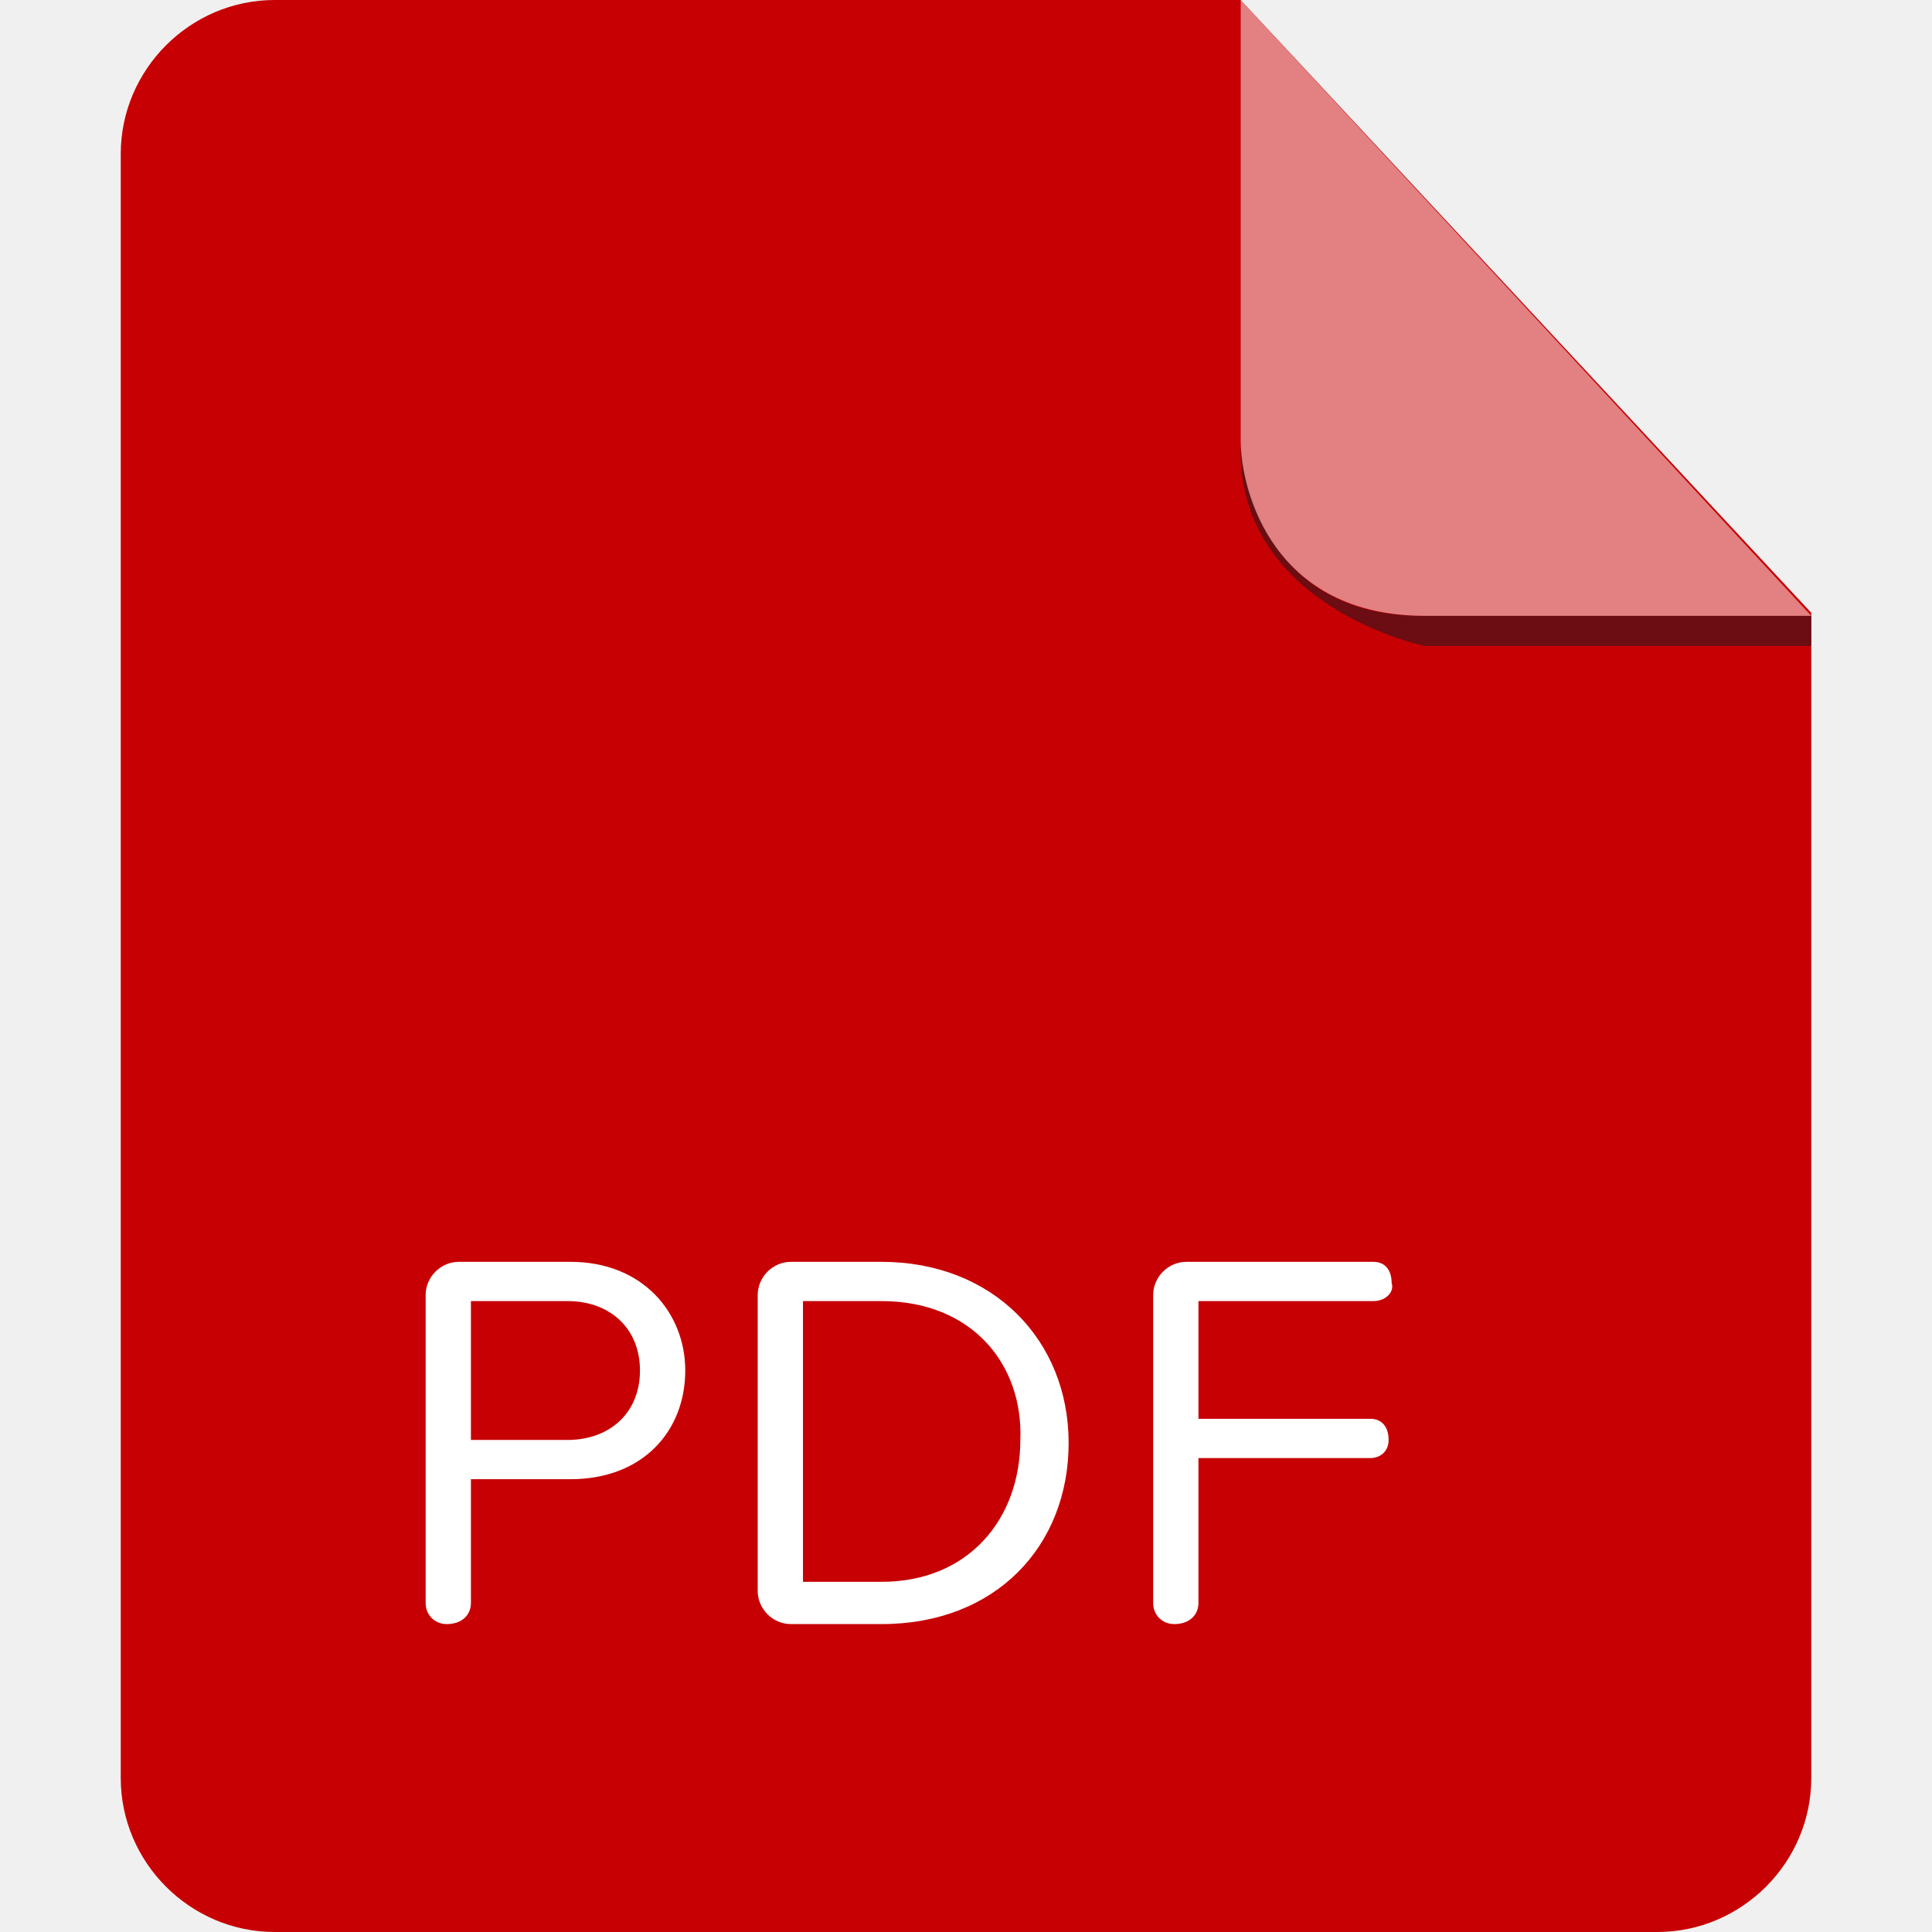
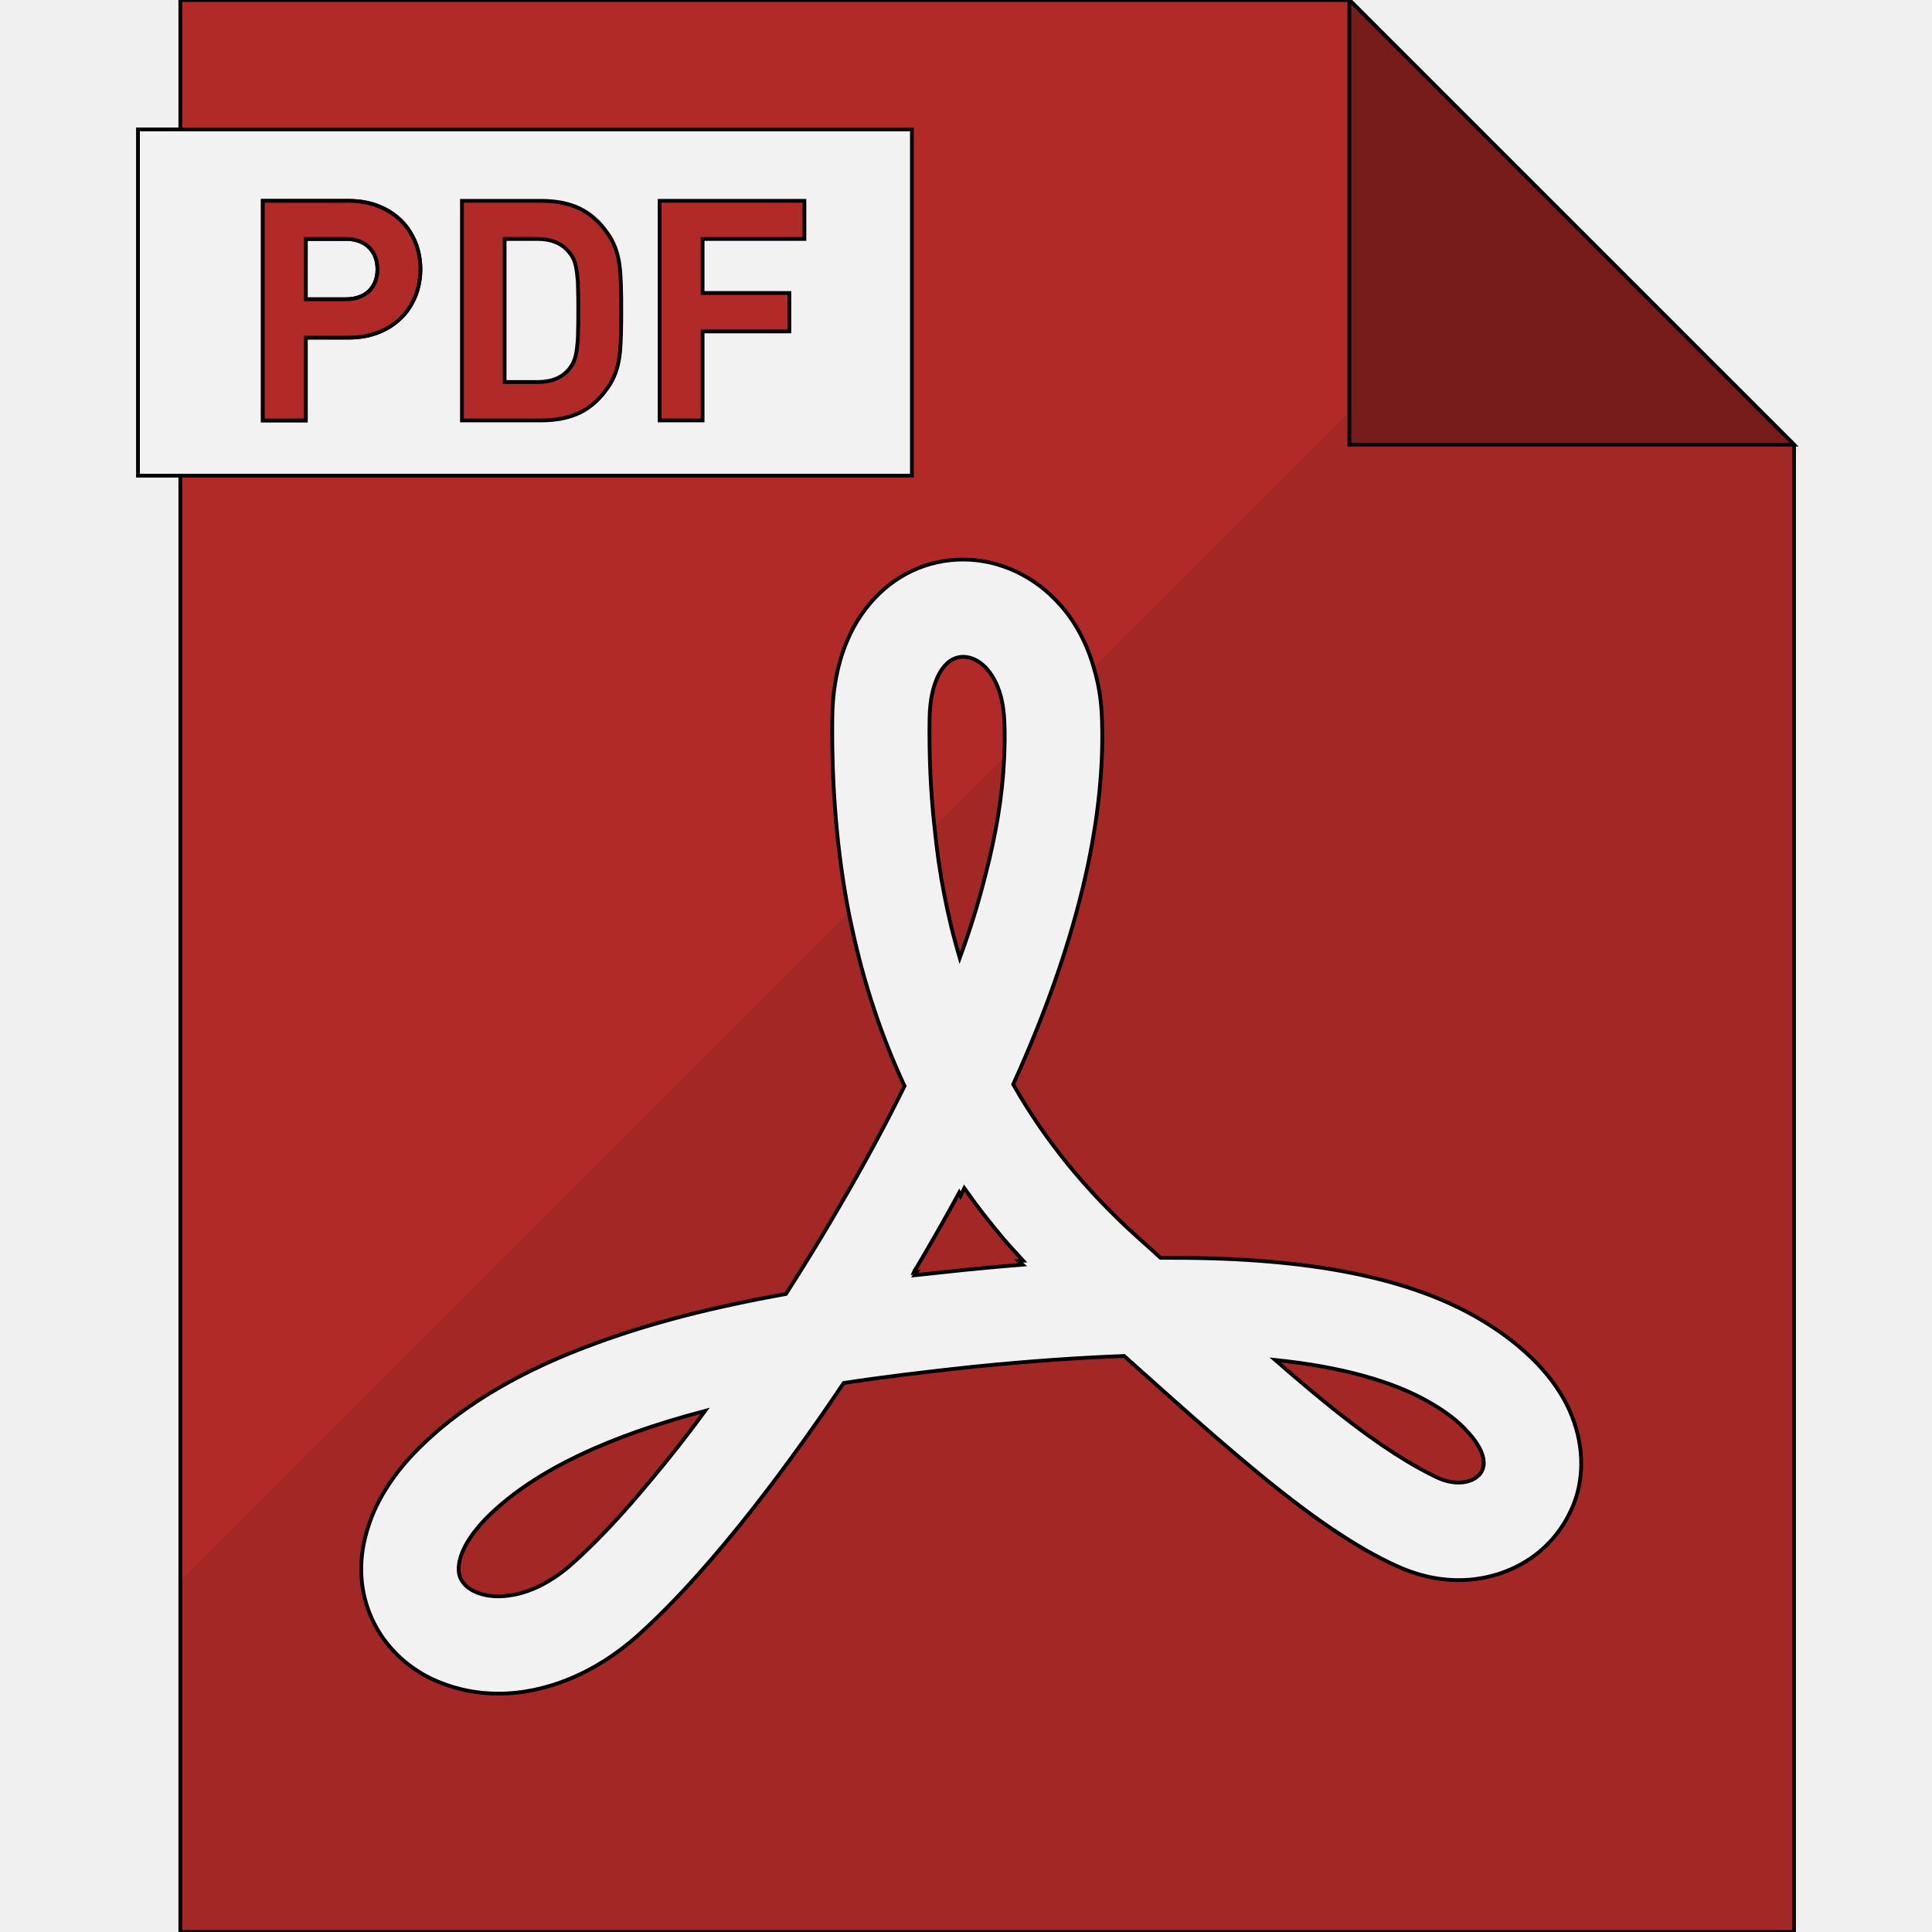
- <svg xmlns="http://www.w3.org/2000/svg" width="56px" height="56px" viewBox="0 0 56 64" enable-background="new 0 0 56 64" xml:space="preserve" fill="#000000">
+ <svg xmlns="http://www.w3.org/2000/svg" version="1.1" id="_x35_" viewBox="0 0 512 512" xml:space="preserve" width="64px" height="64px" fill="#000000" stroke="#000000">
  <g id="SVGRepo_bgCarrier" stroke-width="0" />
  <g id="SVGRepo_tracerCarrier" stroke-linecap="round" stroke-linejoin="round" />
  <g id="SVGRepo_iconCarrier">
    <g>
-       <path fill="#c70003" d="M5.1,0C2.3,0,0,2.3,0,5.1v53.8C0,61.7,2.3,64,5.1,64h45.8c2.8,0,5.1-2.3,5.1-5.1V20.3L37.1,0H5.1z" />
-       <path fill="#6B0D12" d="M56,20.4v1H43.2c0,0-6.3-1.3-6.1-6.7c0,0,0.2,5.7,6,5.7H56z" />
-       <path opacity="0.5" fill="#FFFFFF" enable-background="new " d="M37.1,0v14.6c0,1.7,1.1,5.8,6.1,5.8H56L37.1,0z" />
+       <polygon style="fill:#B12A27;" points="475.435,117.825 475.435,512 47.791,512 47.791,0.002 357.613,0.002 412.491,54.881 " />
+       <rect x="36.565" y="34.295" style="fill:#F2F2F2;" width="205.097" height="91.768" />
+       <g>
+         <g>
+           <path style="fill:#B12A27;" d="M110.132,64.379c-0.905-2.186-2.111-4.146-3.769-5.804c-1.658-1.658-3.694-3.015-6.031-3.92 c-2.412-0.98-5.126-1.432-8.141-1.432H69.651v58.195h11.383V89.481h11.157c3.015,0,5.729-0.452,8.141-1.432 c2.337-0.905,4.372-2.261,6.031-3.92c1.659-1.658,2.865-3.543,3.769-5.804c0.829-2.186,1.282-4.523,1.282-6.935 C111.413,68.902,110.961,66.565,110.132,64.379z M97.844,77.118c-1.508,1.432-3.618,2.186-6.181,2.186H81.034V63.323h10.629 c2.563,0,4.674,0.754,6.181,2.261c1.432,1.432,2.186,3.392,2.186,5.804C100.031,73.726,99.277,75.686,97.844,77.118z" />
+           <path style="fill:#B12A27;" d="M164.558,75.761c-0.075-2.035-0.151-3.844-0.377-5.503c-0.226-1.659-0.603-3.166-1.131-4.598 c-0.528-1.357-1.206-2.714-2.111-3.92c-2.035-2.94-4.523-5.126-7.312-6.483c-2.865-1.357-6.257-2.035-10.252-2.035h-20.956 v58.195h20.956c3.995,0,7.387-0.678,10.252-2.035c2.789-1.357,5.277-3.543,7.312-6.483c0.905-1.206,1.583-2.563,2.111-3.92 c0.528-1.432,0.905-2.94,1.131-4.598c0.226-1.658,0.301-3.468,0.377-5.503c0.075-1.96,0.075-4.146,0.075-6.558 C164.633,79.908,164.633,77.721,164.558,75.761z M153.175,88.2c0,1.734-0.151,3.091-0.302,4.297 c-0.151,1.131-0.377,2.186-0.678,2.94c-0.301,0.829-0.754,1.583-1.281,2.261c-1.885,2.412-4.749,3.543-8.518,3.543h-8.669V63.323 h8.669c3.769,0,6.634,1.206,8.518,3.618c0.528,0.678,0.98,1.357,1.281,2.186s0.528,1.809,0.678,3.015 c0.151,1.131,0.302,2.563,0.302,4.221c0.075,1.659,0.075,3.694,0.075,5.955C153.251,84.581,153.251,86.541,153.175,88.2z" />
+           <path style="fill:#B12A27;" d="M213.18,63.323V53.222h-38.37v58.195h11.383V87.823h22.992V77.646h-22.992V63.323H213.18z" />
+         </g>
+         <g>
+           <path style="fill:#B12A27;" d="M110.132,64.379c-0.905-2.186-2.111-4.146-3.769-5.804c-1.658-1.658-3.694-3.015-6.031-3.92 c-2.412-0.98-5.126-1.432-8.141-1.432H69.651v58.195h11.383V89.481h11.157c3.015,0,5.729-0.452,8.141-1.432 c2.337-0.905,4.372-2.261,6.031-3.92c1.659-1.658,2.865-3.543,3.769-5.804c0.829-2.186,1.282-4.523,1.282-6.935 C111.413,68.902,110.961,66.565,110.132,64.379z M97.844,77.118c-1.508,1.432-3.618,2.186-6.181,2.186H81.034V63.323h10.629 c2.563,0,4.674,0.754,6.181,2.261c1.432,1.432,2.186,3.392,2.186,5.804C100.031,73.726,99.277,75.686,97.844,77.118z" />
+         </g>
+       </g>
+       <polygon style="opacity:0.08;fill:#040000;" points="475.435,117.825 475.435,512 47.791,512 47.791,419.581 247.705,219.667 259.54,207.832 266.098,201.273 277.029,190.343 289.995,177.377 412.491,54.881 " />
+       <polygon style="fill:#771B1B;" points="475.435,117.836 357.599,117.836 357.599,0 " />
+       <g>
+         <path style="fill:#F2F2F2;" d="M414.376,370.658c-2.488-4.372-5.88-8.518-10.101-12.287c-3.467-3.166-7.538-6.106-12.137-8.82 c-18.544-10.93-45.003-16.207-80.961-16.207h-3.618c-1.96-1.809-3.995-3.618-6.106-5.503 c-13.644-12.287-24.499-25.63-32.942-40.48c16.584-36.561,24.499-69.126,23.519-96.867c-0.151-4.674-0.829-9.046-2.035-13.117 c-1.809-6.558-4.824-12.363-9.046-17.112c-0.075-0.075-0.075-0.075-0.151-0.151c-6.709-7.538-16.056-11.835-25.555-11.835 c-9.574,0-18.393,4.146-24.801,11.76c-6.332,7.538-9.724,17.866-9.875,30.002c-0.226,18.544,1.281,36.108,4.448,52.315 c0.301,1.282,0.528,2.563,0.829,3.844c3.166,14.7,7.84,28.645,13.87,41.611c-7.086,14.398-14.247,26.836-19.223,35.279 c-3.769,6.408-7.915,13.117-12.212,19.826c-19.373,3.468-35.807,7.689-50.129,12.966c-19.373,7.011-34.902,16.056-46.059,26.836 c-7.237,6.935-12.137,14.323-14.549,22.012c-2.563,7.915-2.412,15.83,0.452,22.916c2.638,6.558,7.387,12.061,13.72,15.83 c1.508,0.905,3.091,1.658,4.749,2.337c4.825,1.96,10.101,3.015,15.604,3.015c12.74,0,25.856-5.503,36.937-15.378 c20.655-18.469,41.988-48.169,54.577-66.94c10.327-1.583,21.559-2.94,34.224-4.297c14.926-1.508,28.118-2.412,40.104-2.865 c3.694,3.317,7.237,6.483,10.629,9.498c18.846,16.81,33.168,28.947,46.134,37.465c0,0.075,0.075,0.075,0.151,0.075 c5.126,3.392,10.026,6.181,14.926,8.443c5.503,2.563,11.081,3.92,16.81,3.92c7.237,0,14.021-2.186,19.675-6.181 c5.729-4.146,9.875-10.101,11.76-16.81C420.18,387.694,418.899,378.724,414.376,370.658z M247.705,219.667 c-1.055-9.348-1.508-19.072-1.357-29.324c0.151-9.724,3.694-16.283,8.895-16.283c3.92,0,8.066,3.543,9.95,10.327 c0.528,2.035,0.905,4.372,0.98,7.01c0.151,3.166,0.075,6.483-0.075,9.875c-0.452,9.574-2.111,19.75-4.975,30.681 c-1.734,7.011-3.995,14.323-6.784,21.936C251.173,243.186,248.911,231.803,247.705,219.667z M121.967,418.073 c-1.282-3.166,0.151-9.272,7.991-16.81c11.986-11.458,30.756-20.504,56.914-27.364c-4.975,6.784-9.875,12.966-14.624,18.619 c-7.237,8.744-14.172,16.132-20.429,21.71c-5.352,4.824-11.232,7.84-16.81,8.594c-0.98,0.151-1.96,0.226-2.94,0.226 C127.168,423.049,123.173,421.089,121.967,418.073z M242.428,337.942l0.528-0.829l-0.829,0.151 c0.151-0.377,0.377-0.754,0.603-1.055c3.166-5.352,7.161-12.212,11.458-20.127l0.377,0.829l0.98-2.035 c3.166,4.523,6.634,8.971,10.252,13.267c1.734,2.035,3.543,3.995,5.352,5.955l-1.206,0.075l1.055,0.98 c-3.091,0.226-6.332,0.528-9.574,0.829c-2.035,0.226-4.146,0.377-6.257,0.603C250.796,337.037,246.499,337.49,242.428,337.942z M369.297,384.98c-8.971-5.729-18.996-13.795-31.359-24.575c17.564,1.809,31.359,5.654,41.159,11.383 c4.297,2.488,7.538,5.051,9.724,7.538c3.618,3.844,4.9,7.312,4.221,9.649c-0.603,2.337-3.241,3.92-6.483,3.92 c-1.885,0-3.844-0.452-5.88-1.432c-3.468-1.658-7.086-3.694-10.93-6.181C369.598,385.282,369.448,385.131,369.297,384.98z" />
+       </g>
    </g>
-     <path fill="#FFFFFF" d="M14.9,49h-3.3v4.1c0,0.4-0.3,0.7-0.8,0.7c-0.4,0-0.7-0.3-0.7-0.7V42.9c0-0.6,0.5-1.1,1.1-1.1h3.7 c2.4,0,3.8,1.7,3.8,3.6C18.7,47.4,17.3,49,14.9,49z M14.8,43.1h-3.2v4.6h3.2c1.4,0,2.4-0.9,2.4-2.3C17.2,44,16.2,43.1,14.8,43.1z M25.2,53.8h-3c-0.6,0-1.1-0.5-1.1-1.1v-9.8c0-0.6,0.5-1.1,1.1-1.1h3c3.7,0,6.2,2.6,6.2,6C31.4,51.2,29,53.8,25.2,53.8z M25.2,43.1 h-2.6v9.3h2.6c2.9,0,4.6-2.1,4.6-4.7C29.9,45.2,28.2,43.1,25.2,43.1z M41.5,43.1h-5.8V47h5.7c0.4,0,0.6,0.3,0.6,0.7 s-0.3,0.6-0.6,0.6h-5.7v4.8c0,0.4-0.3,0.7-0.8,0.7c-0.4,0-0.7-0.3-0.7-0.7V42.9c0-0.6,0.5-1.1,1.1-1.1h6.2c0.4,0,0.6,0.3,0.6,0.7 C42.2,42.8,41.9,43.1,41.5,43.1z" />
  </g>
</svg>
